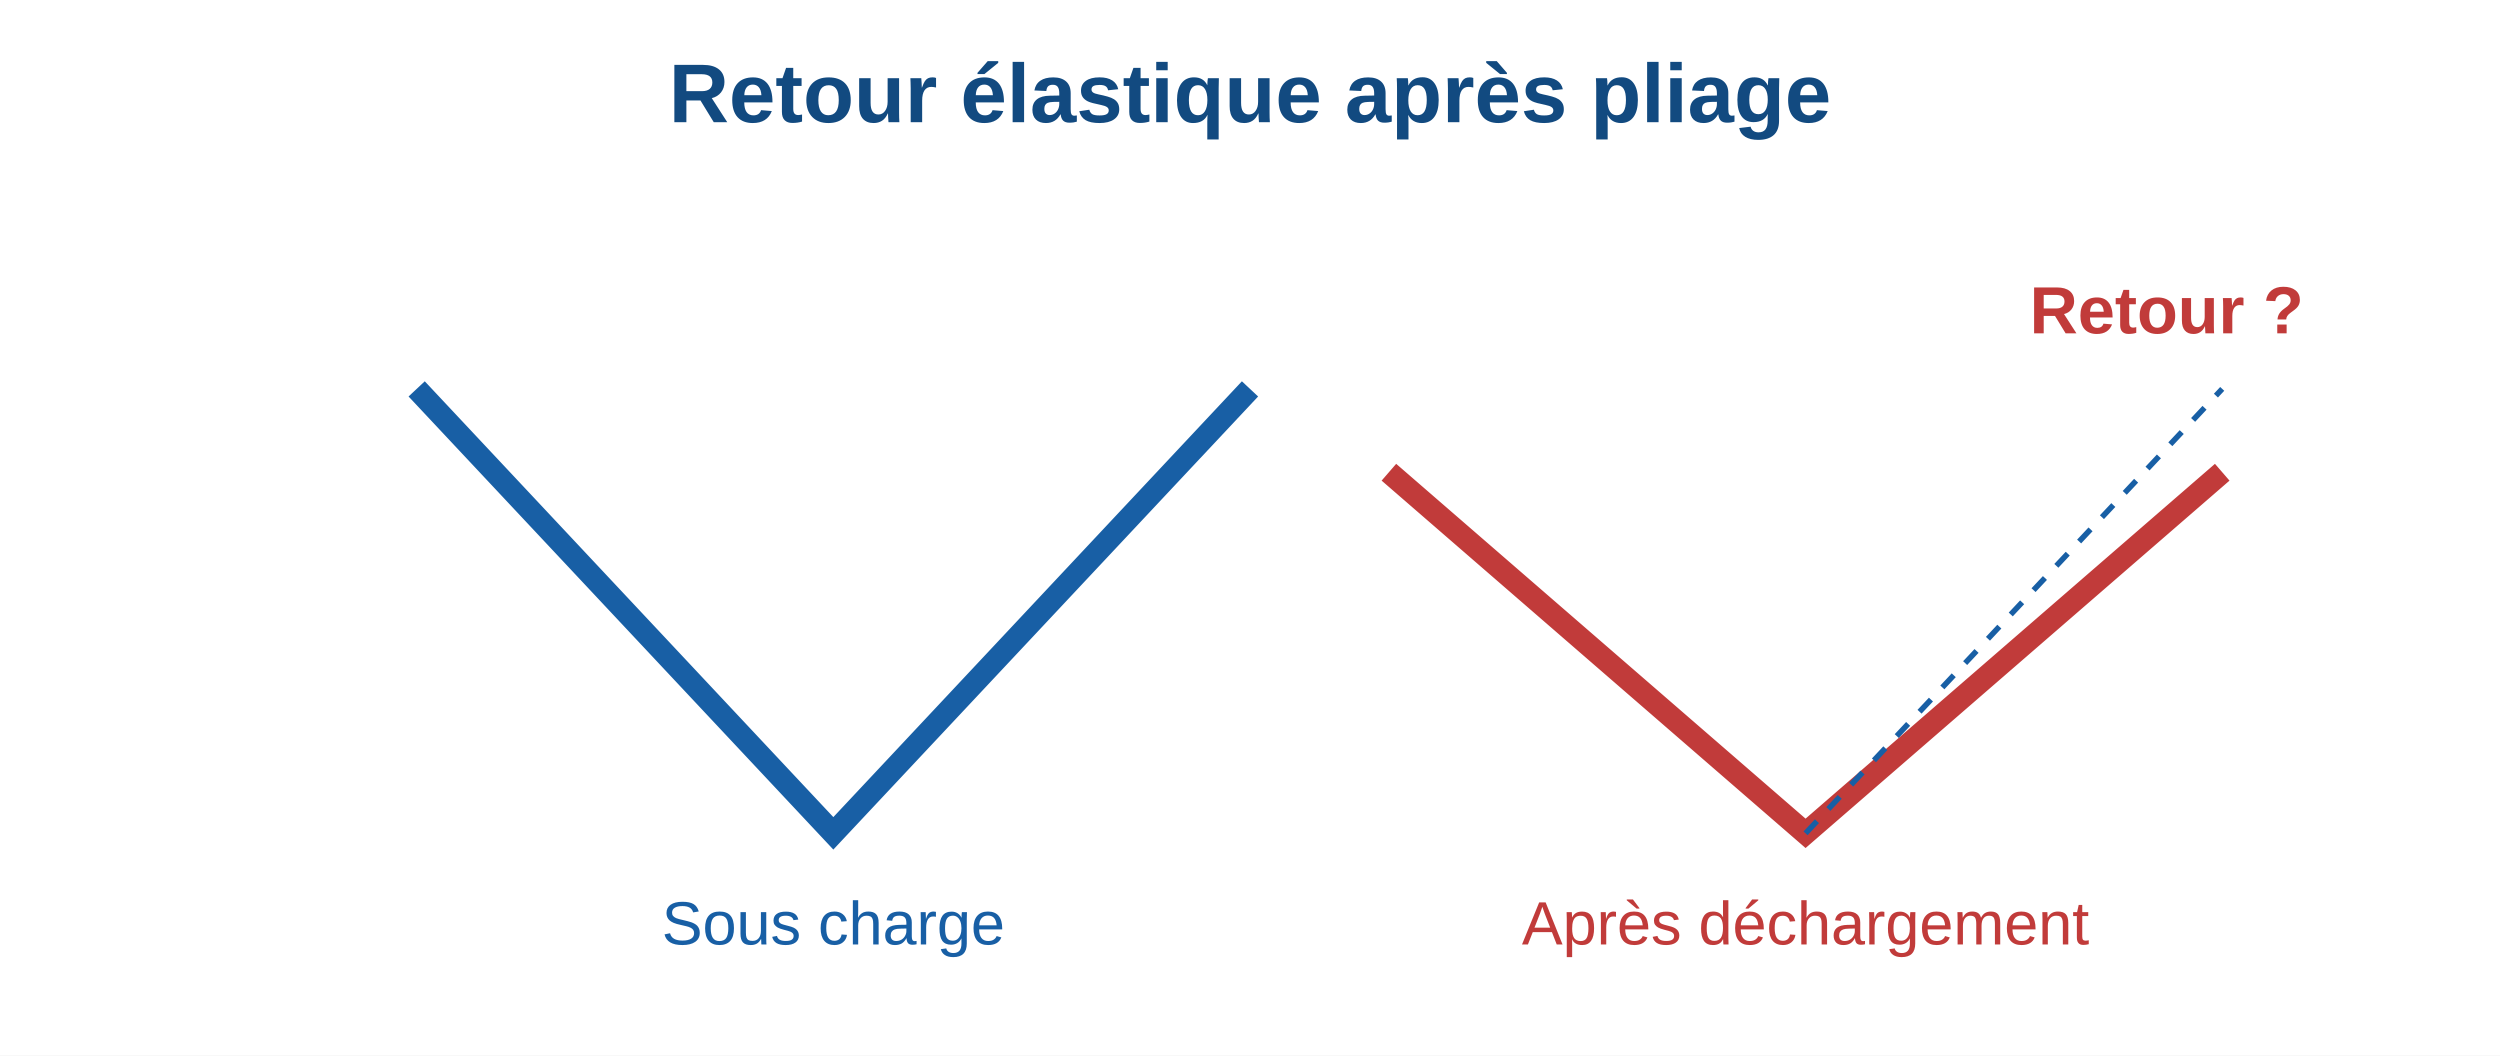
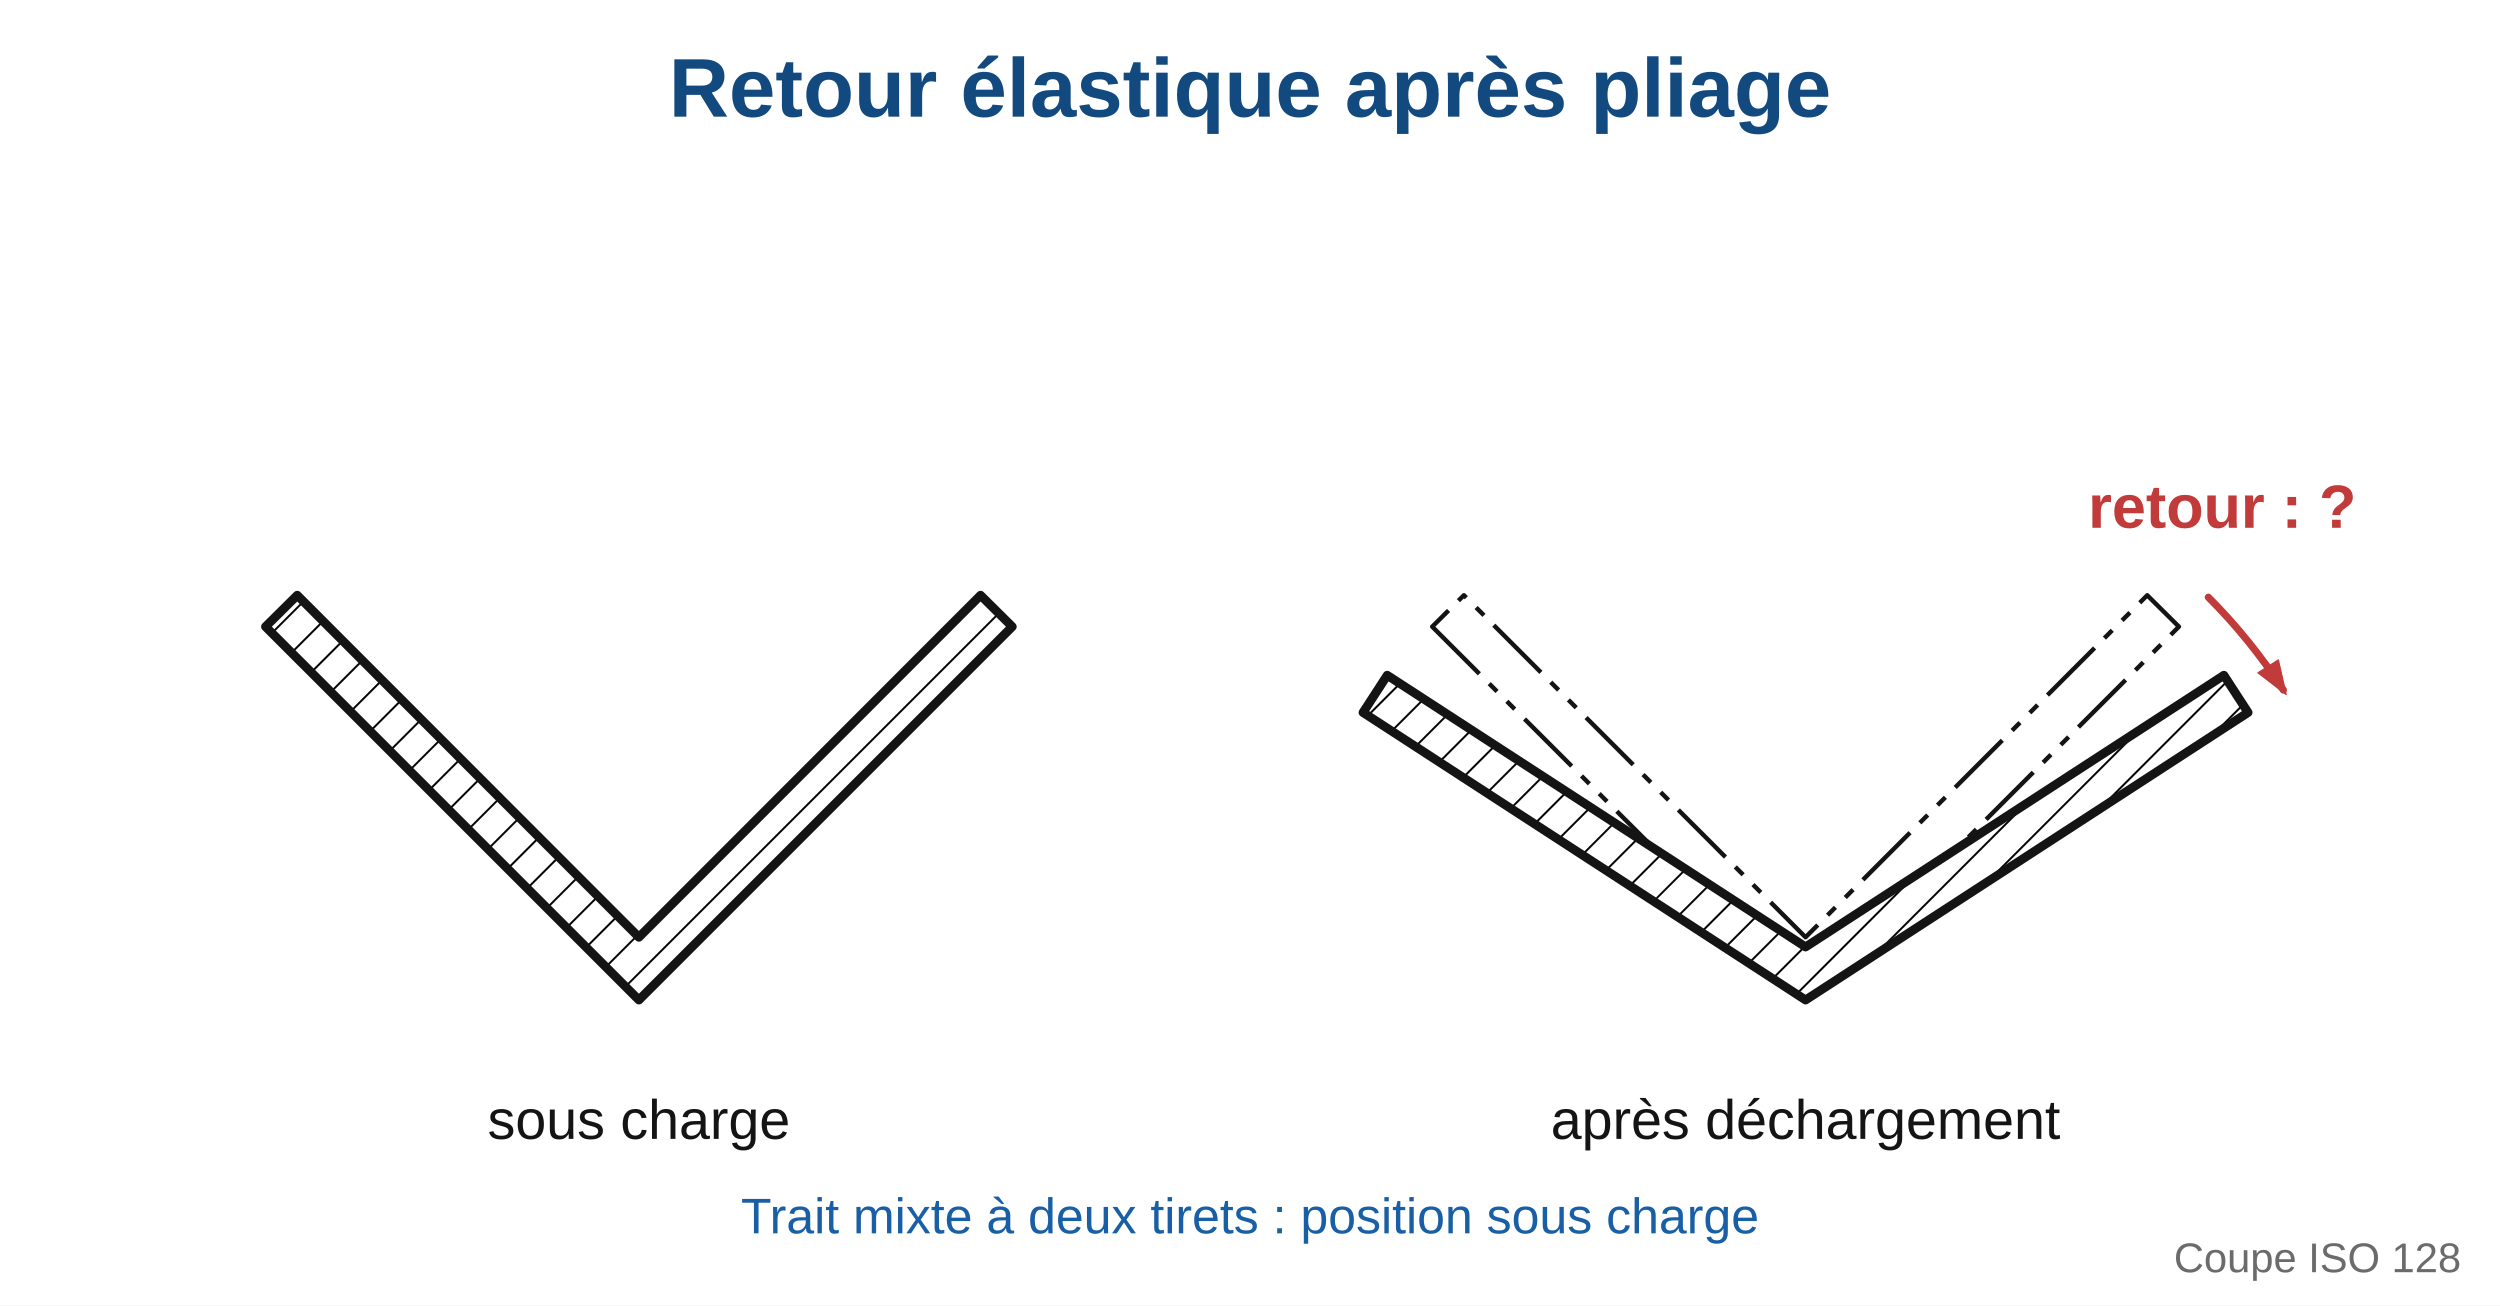
- <svg xmlns="http://www.w3.org/2000/svg" viewBox="0 0 900 380" role="img" aria-label="Angle de pli sous charge et après retour élastique">
-   <rect width="900" height="380" fill="#FFFFFF" />
+ <svg xmlns="http://www.w3.org/2000/svg" viewBox="0 0 900 470" role="img" aria-label="Tôle pliée sous charge, puis après déchargement : le pli s ouvre">
+   <rect width="900" height="470" fill="#FFFFFF" />
+   <defs>
+     <pattern id="h" width="10" height="10" patternUnits="userSpaceOnUse" patternTransform="rotate(45)">
+       <rect width="10" height="10" fill="#fff" />
+       <line x1="0" y1="0" x2="0" y2="10" stroke="#141414" stroke-width="1.5" />
+     </pattern>
+     <pattern id="h2" width="10" height="10" patternUnits="userSpaceOnUse" patternTransform="rotate(-45)">
+       <rect width="10" height="10" fill="#fff" />
+       <line x1="0" y1="0" x2="0" y2="10" stroke="#141414" stroke-width="1.5" />
+     </pattern>
+     <pattern id="hs" width="6" height="6" patternUnits="userSpaceOnUse" patternTransform="rotate(45)">
+       <rect width="6" height="6" fill="#fff" />
+       <line x1="0" y1="0" x2="0" y2="6" stroke="#141414" stroke-width="1.2" />
+     </pattern>
+     <pattern id="hx" width="9" height="9" patternUnits="userSpaceOnUse" patternTransform="rotate(45)">
+       <rect width="9" height="9" fill="#E8E4DA" />
+       <path d="M0 0V9M0 0H9" stroke="#141414" stroke-width="1.2" />
+     </pattern>
+     <pattern id="hr" width="7" height="7" patternUnits="userSpaceOnUse" patternTransform="rotate(-45)">
+       <rect width="7" height="7" fill="#F6DCDC" />
+       <line x1="0" y1="0" x2="0" y2="7" stroke="#C13B3A" stroke-width="1.5" />
+     </pattern>
+     <pattern id="hb" width="7" height="7" patternUnits="userSpaceOnUse" patternTransform="rotate(-45)">
+       <rect width="7" height="7" fill="#DCE8F3" />
+       <line x1="0" y1="0" x2="0" y2="7" stroke="#185FA5" stroke-width="1.5" />
+     </pattern>
+   </defs>
  <g font-family="Arial,Helvetica,sans-serif">
-     <text x="450" y="44" font-size="30" fill="#124A80" text-anchor="middle" font-weight="700">Retour élastique après pliage</text>
-     <path d="M150 140 L300 300 L450 140" fill="none" stroke="#185FA5" stroke-width="8" />
-     <text x="300" y="340" font-size="22" fill="#185FA5" text-anchor="middle">Sous charge</text>
-     <path d="M500 170 L650 300 L800 170" fill="none" stroke="#C13B3A" stroke-width="8" />
-     <text x="650" y="340" font-size="22" fill="#C13B3A" text-anchor="middle">Après déchargement</text>
-     <line x1="650" y1="300" x2="800" y2="140" stroke="#185FA5" stroke-width="2" stroke-dasharray="6 6" />
-     <text x="780" y="120" font-size="24" fill="#C13B3A" text-anchor="middle" font-weight="700">Retour ?</text>
+     <text x="450" y="42" font-size="30" text-anchor="middle" fill="#124A80" font-weight="700">Retour élastique après pliage</text>
+     <polygon points="95.6,225.6 230,360 364.4,225.6 353,214.3 230,337.4 107,214.3" stroke="#141414" stroke-width="3.2" fill="url(#h)" stroke-linejoin="round" stroke-linecap="round" />
+     <text x="230" y="410" font-size="20" text-anchor="middle" fill="#141414">sous charge</text>
+     <polygon points="515.6,225.6 650,360 784.4,225.6 773,214.3 650,337.4 527,214.3" stroke="#141414" stroke-width="1.6" fill="none" stroke-dasharray="24 5 4 5 4 5" stroke-linejoin="round" />
+     <polygon points="490.7,256.5 650,360 809.3,256.5 800.6,243.1 650,340.9 499.4,243.1" stroke="#141414" stroke-width="3.2" fill="url(#h)" stroke-linejoin="round" stroke-linecap="round" />
+     <text x="650" y="410" font-size="20" text-anchor="middle" fill="#141414">après déchargement</text>
+     <path d="M 795 215 A 205 205 0 0 1 822 248.4" stroke="#C13B3A" stroke-width="2.6" fill="none" stroke-linejoin="round" stroke-linecap="round" />
+     <polygon points="823,250 820.2,237.6 812.9,242.2" stroke="#C13B3A" stroke-width="0.5" fill="#C13B3A" stroke-linejoin="round" stroke-linecap="round" />
+     <text x="800" y="190" font-size="22" text-anchor="middle" fill="#C13B3A" font-weight="700">retour : ?</text>
+     <text x="450" y="444" font-size="18" text-anchor="middle" fill="#185FA5">Trait mixte à deux tirets : position sous charge</text>
+     <text x="886" y="458" font-size="15" text-anchor="end" fill="#6B6B6B">Coupe ISO 128</text>
  </g>
</svg>
